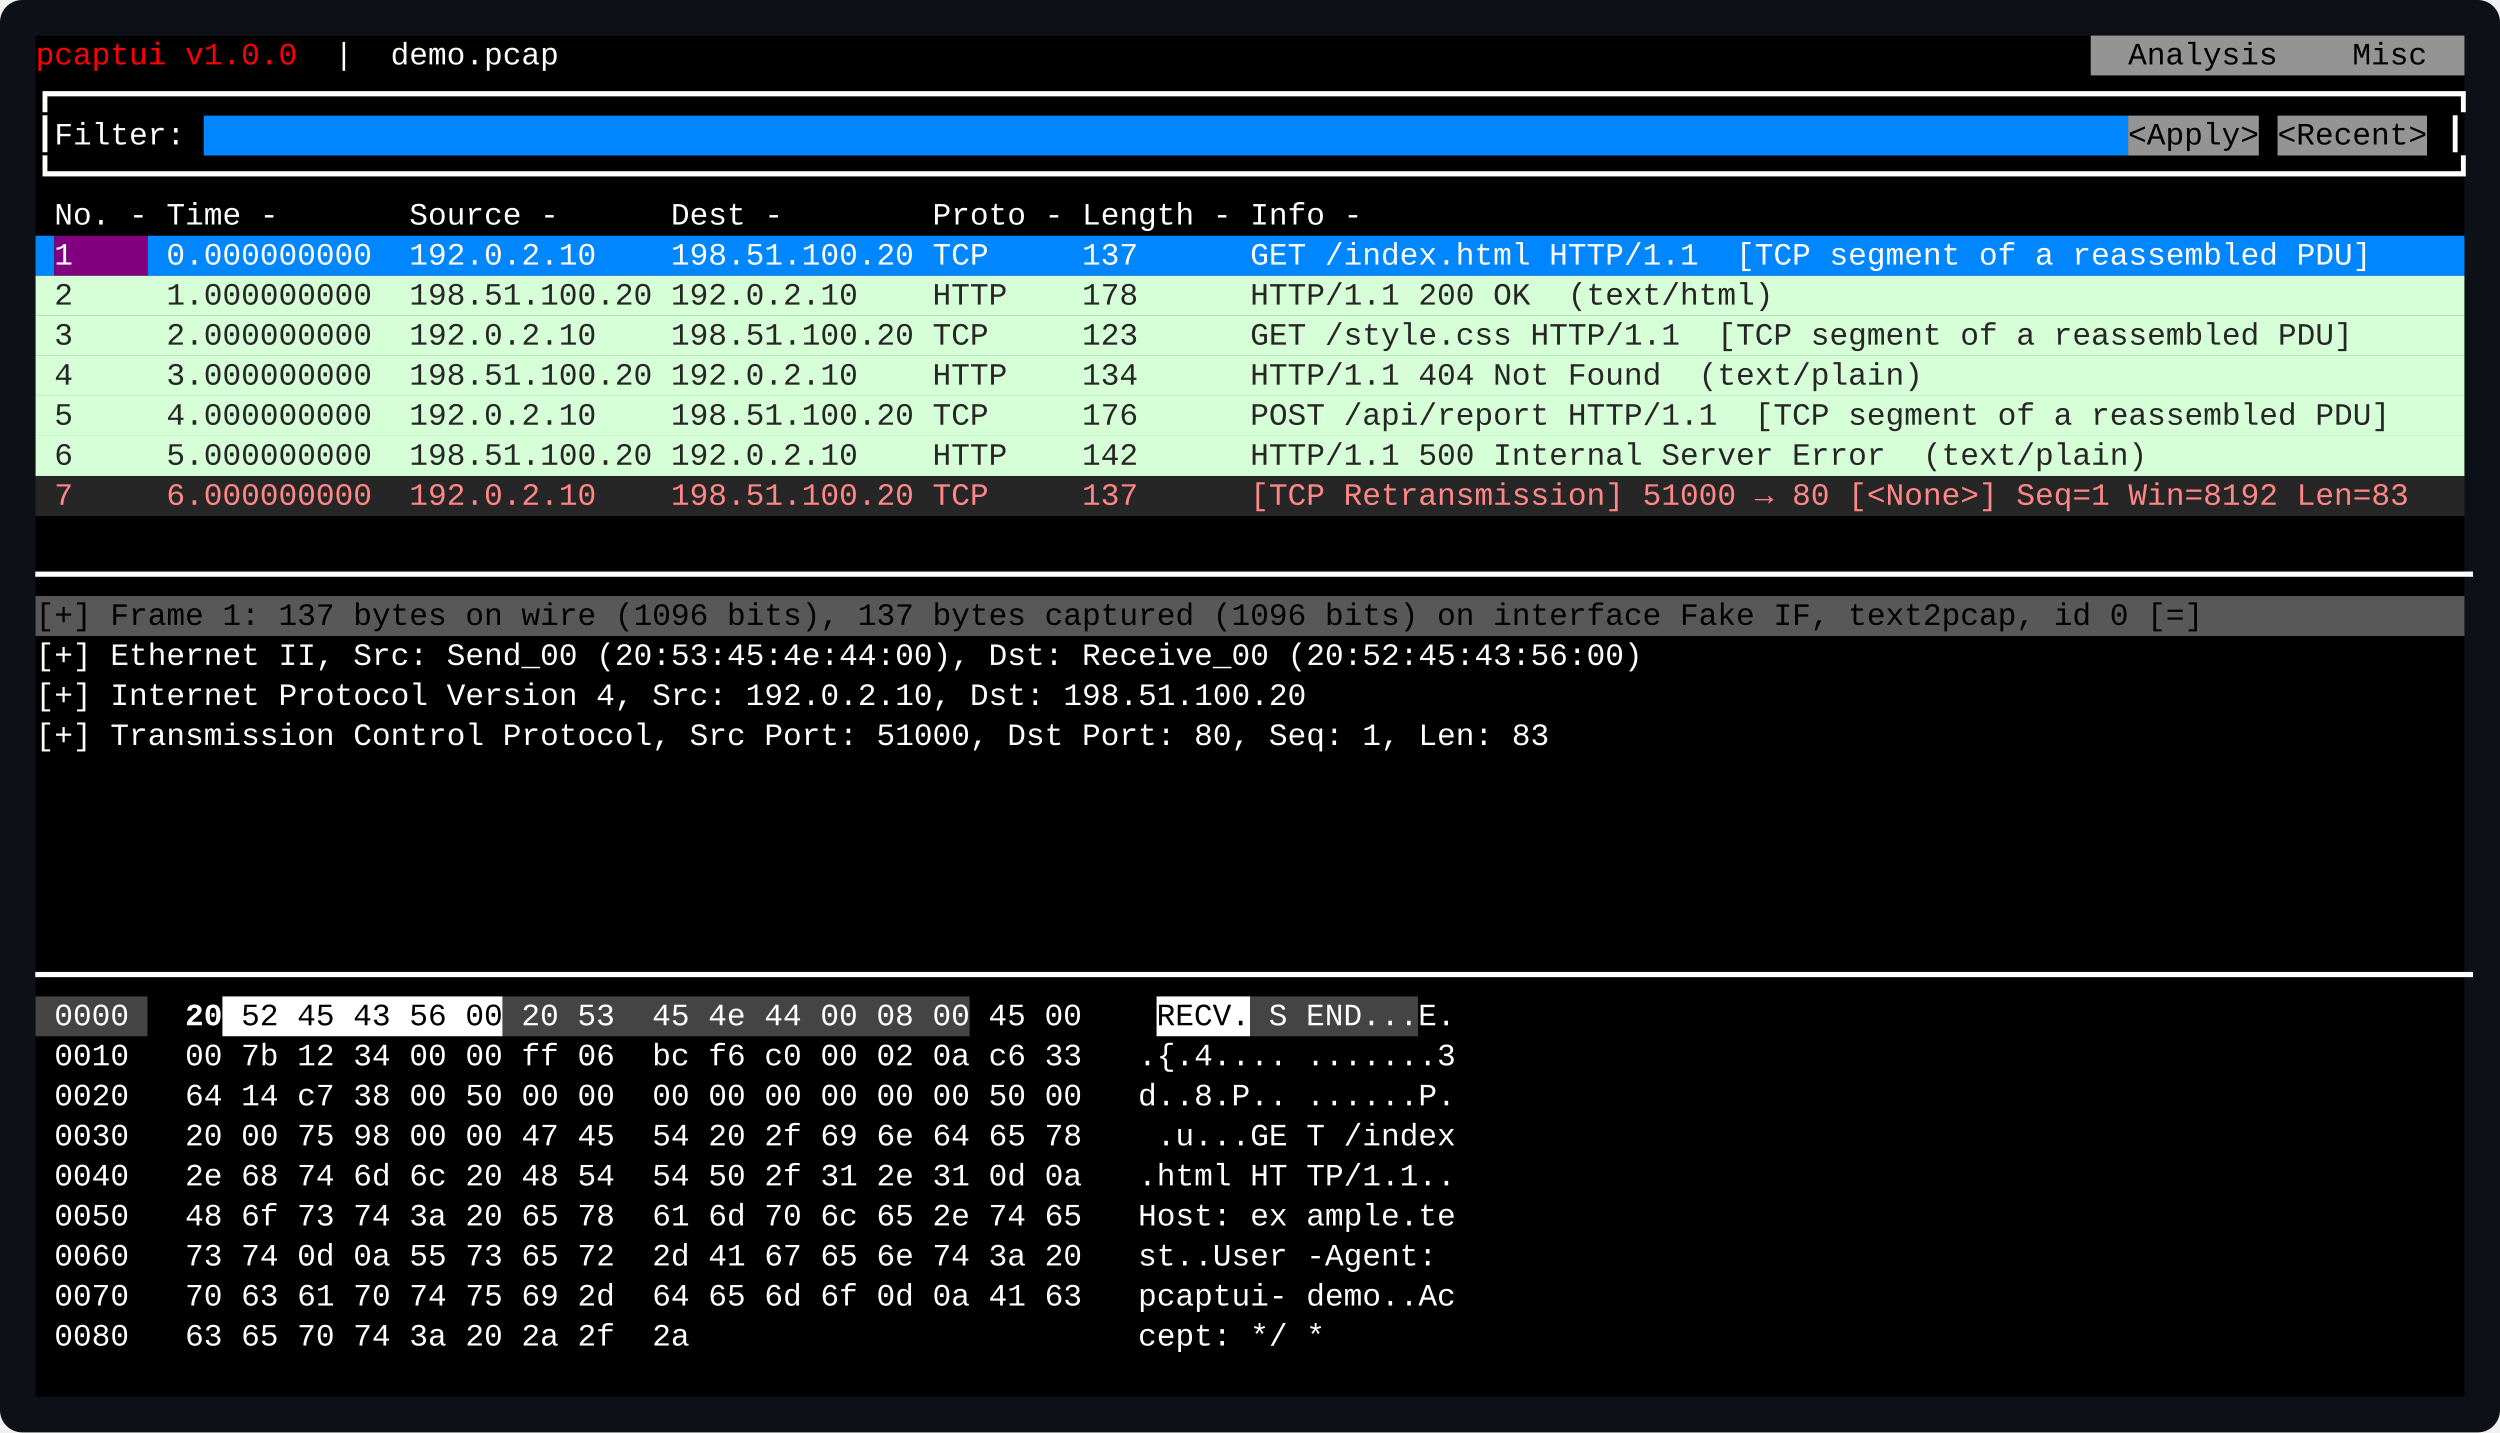
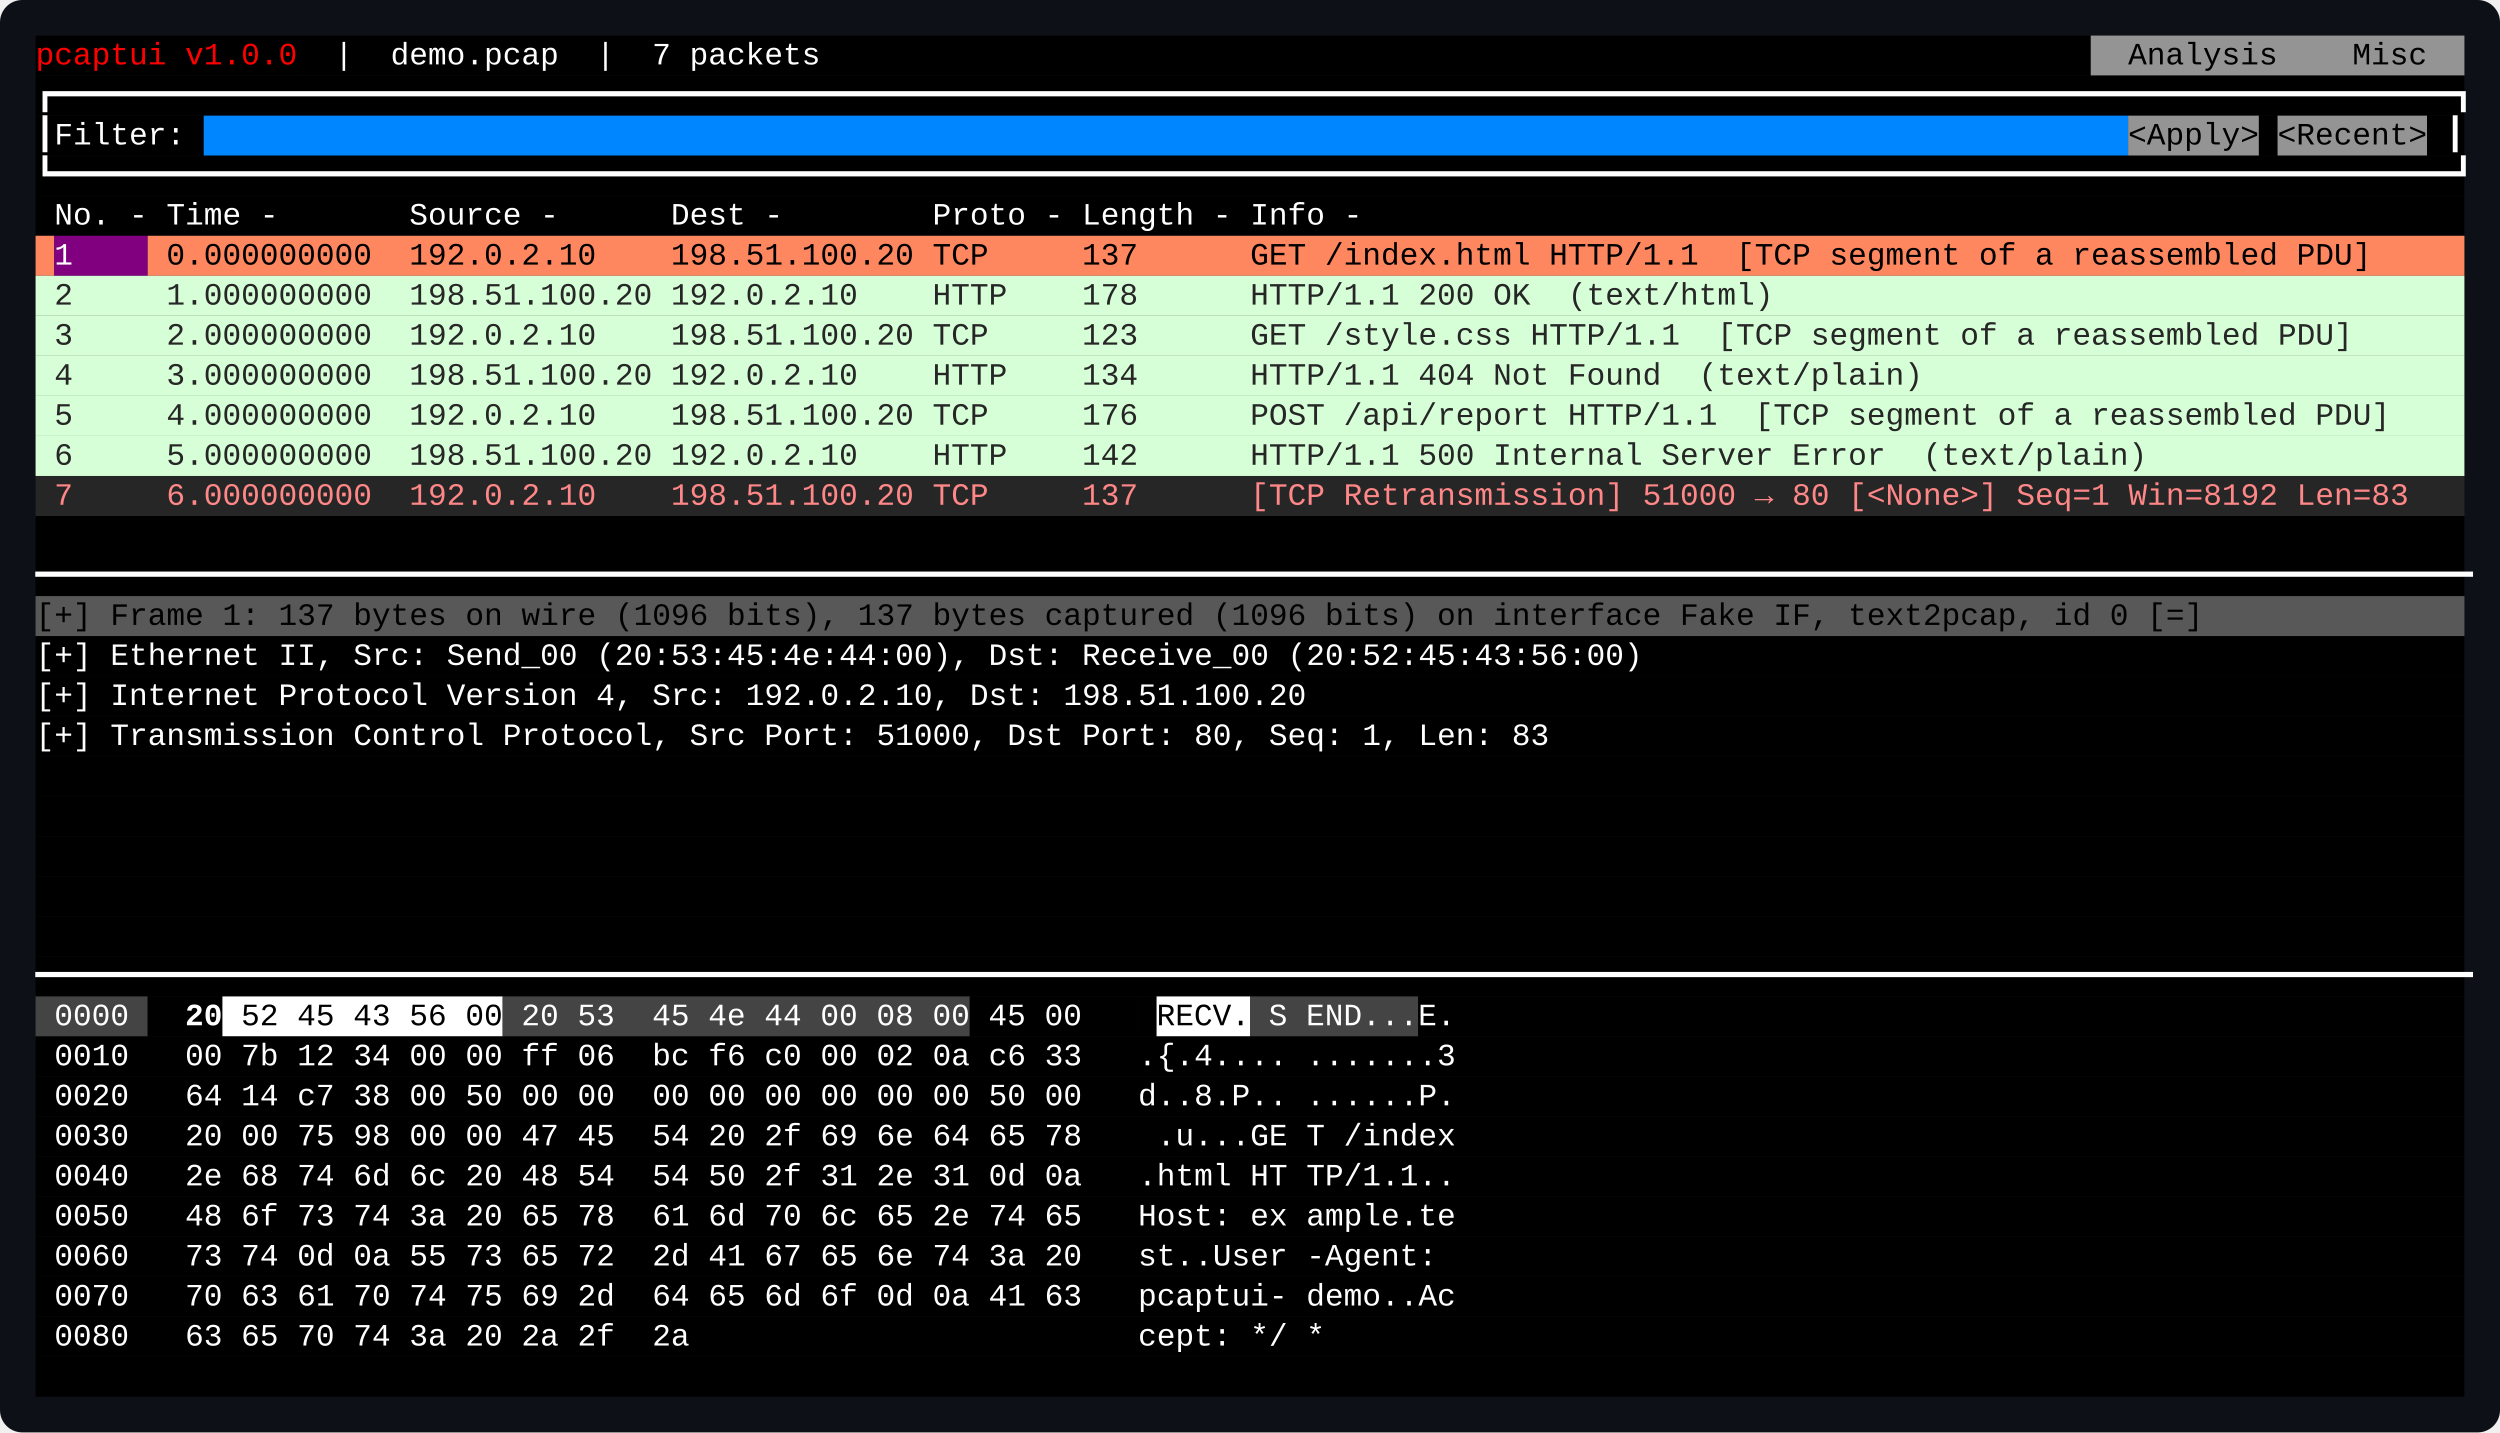
<svg xmlns="http://www.w3.org/2000/svg" viewBox="0 0 1124 644" width="1124" height="644" role="img">
  <rect width="1124" height="644" rx="10" fill="#0D1117" />
  <g font-family="ui-monospace, SFMono-Regular, Menlo, Consolas, 'Liberation Mono', monospace" font-size="14">
    <rect x="16.00" y="16.00" width="117.60" height="18.00" fill="#000000" />
    <rect x="133.60" y="16.00" width="806.40" height="18.00" fill="#000000" />
    <rect x="940.00" y="16.00" width="168.00" height="18.00" fill="#949494" />
    <rect x="16.00" y="34.00" width="1092.00" height="18.00" fill="#000000" />
    <rect x="16.00" y="52.00" width="75.60" height="18.00" fill="#000000" />
    <rect x="91.60" y="52.00" width="865.20" height="18.00" fill="#0087FF" />
    <rect x="956.80" y="52.00" width="58.80" height="18.00" fill="#949494" />
    <rect x="1015.60" y="52.00" width="8.40" height="18.00" fill="#000000" />
    <rect x="1024.00" y="52.00" width="67.20" height="18.00" fill="#949494" />
    <rect x="1091.20" y="52.00" width="16.80" height="18.00" fill="#000000" />
    <rect x="16.00" y="70.00" width="1092.00" height="18.00" fill="#000000" />
    <rect x="16.00" y="88.00" width="1092.00" height="18.00" fill="#000000" />
-     <rect x="16.00" y="106.00" width="8.40" height="18.00" fill="#0087FF" />
+     <rect x="16.00" y="106.00" width="8.40" height="18.00" fill="#FF875F" />
    <rect x="24.40" y="106.00" width="42.00" height="18.00" fill="#800080" />
-     <rect x="66.40" y="106.00" width="1041.60" height="18.00" fill="#0087FF" />
+     <rect x="66.40" y="106.00" width="1041.60" height="18.00" fill="#FF875F" />
    <rect x="16.00" y="124.00" width="1092.00" height="18.00" fill="#D7FFD7" />
    <rect x="16.00" y="142.00" width="1092.00" height="18.00" fill="#D7FFD7" />
    <rect x="16.00" y="160.00" width="1092.00" height="18.00" fill="#D7FFD7" />
    <rect x="16.00" y="178.00" width="1092.00" height="18.00" fill="#D7FFD7" />
    <rect x="16.00" y="196.00" width="1092.00" height="18.00" fill="#D7FFD7" />
    <rect x="16.00" y="214.00" width="1092.00" height="18.00" fill="#262626" />
    <rect x="16.00" y="232.00" width="1092.00" height="18.00" fill="#000000" />
    <rect x="16.00" y="250.00" width="1092.00" height="18.00" fill="#000000" />
    <rect x="16.00" y="268.00" width="1092.00" height="18.00" fill="#585858" />
    <rect x="16.00" y="286.00" width="1092.00" height="18.00" fill="#000000" />
    <rect x="16.00" y="304.00" width="1092.00" height="18.00" fill="#000000" />
    <rect x="16.00" y="322.00" width="1092.00" height="18.00" fill="#000000" />
    <rect x="16.00" y="340.00" width="1092.00" height="18.00" fill="#000000" />
    <rect x="16.00" y="358.00" width="1092.00" height="18.00" fill="#000000" />
    <rect x="16.00" y="376.00" width="1092.00" height="18.00" fill="#000000" />
    <rect x="16.00" y="394.00" width="1092.00" height="18.00" fill="#000000" />
    <rect x="16.00" y="412.00" width="1092.00" height="18.00" fill="#000000" />
    <rect x="16.00" y="430.00" width="1092.00" height="18.00" fill="#000000" />
    <rect x="16.00" y="448.00" width="50.40" height="18.00" fill="#444444" />
    <rect x="66.40" y="448.00" width="16.80" height="18.00" fill="#000000" />
    <rect x="83.20" y="448.00" width="16.80" height="18.00" fill="#000000" />
    <rect x="100.00" y="448.00" width="126.00" height="18.00" fill="#FFFFFF" />
    <rect x="226.00" y="448.00" width="210.00" height="18.00" fill="#444444" />
    <rect x="436.00" y="448.00" width="75.60" height="18.00" fill="#000000" />
    <rect x="511.60" y="448.00" width="8.40" height="18.00" fill="#000000" />
    <rect x="520.00" y="448.00" width="42.00" height="18.00" fill="#FFFFFF" />
    <rect x="562.00" y="448.00" width="75.60" height="18.00" fill="#444444" />
    <rect x="637.60" y="448.00" width="470.40" height="18.00" fill="#000000" />
    <rect x="16.00" y="466.00" width="1092.00" height="18.00" fill="#000000" />
    <rect x="16.00" y="484.00" width="1092.00" height="18.00" fill="#000000" />
    <rect x="16.00" y="502.00" width="1092.00" height="18.00" fill="#000000" />
    <rect x="16.00" y="520.00" width="1092.00" height="18.00" fill="#000000" />
    <rect x="16.00" y="538.00" width="1092.00" height="18.00" fill="#000000" />
    <rect x="16.00" y="556.00" width="1092.00" height="18.00" fill="#000000" />
    <rect x="16.00" y="574.00" width="1092.00" height="18.00" fill="#000000" />
    <rect x="16.00" y="592.00" width="1092.00" height="18.00" fill="#000000" />
    <rect x="16.00" y="610.00" width="1092.00" height="18.00" fill="#000000" />
    <text x="16.00" y="28.96" fill="#FF0000" xml:space="preserve">pcaptui v1.0.0</text>
-     <text x="133.60" y="28.96" fill="#FFFFFF" xml:space="preserve">  |  demo.pcap</text>
+     <text x="133.60" y="28.96" fill="#FFFFFF" xml:space="preserve">  |  demo.pcap  |  7 packets</text>
    <text x="940.00" y="28.96" fill="#000000" xml:space="preserve">  Analysis    Misc</text>
    <text x="16.00" y="46.96" fill="#FFFFFF" xml:space="preserve">┏━━━━━━━━━━━━━━━━━━━━━━━━━━━━━━━━━━━━━━━━━━━━━━━━━━━━━━━━━━━━━━━━━━━━━━━━━━━━━━━━━━━━━━━━━━━━━━━━━━━━━━━━━━━━━━━━━━━━━━━━━━━━━━━━┓</text>
    <text x="16.00" y="64.96" fill="#FFFFFF" xml:space="preserve">┃Filter:</text>
    <text x="956.80" y="64.96" fill="#000000" xml:space="preserve">&lt;Apply&gt;</text>
    <text x="1024.00" y="64.96" fill="#000000" xml:space="preserve">&lt;Recent&gt;</text>
    <text x="1091.20" y="64.96" fill="#FFFFFF" xml:space="preserve"> ┃</text>
    <text x="16.00" y="82.96" fill="#FFFFFF" xml:space="preserve">┗━━━━━━━━━━━━━━━━━━━━━━━━━━━━━━━━━━━━━━━━━━━━━━━━━━━━━━━━━━━━━━━━━━━━━━━━━━━━━━━━━━━━━━━━━━━━━━━━━━━━━━━━━━━━━━━━━━━━━━━━━━━━━━━━┛</text>
    <text x="16.00" y="100.96" fill="#FFFFFF" xml:space="preserve"> No. - Time -       Source -      Dest -        Proto - Length - Info -</text>
    <text x="24.40" y="118.96" fill="#FFFFFF" xml:space="preserve">1</text>
-     <text x="66.40" y="118.96" fill="#FFFFFF" xml:space="preserve"> 0.000000000  192.0.2.10    198.51.100.20 TCP     137      GET /index.html HTTP/1.1  [TCP segment of a reassembled PDU]</text>
+     <text x="66.40" y="118.96" fill="#000000" xml:space="preserve"> 0.000000000  192.0.2.10    198.51.100.20 TCP     137      GET /index.html HTTP/1.1  [TCP segment of a reassembled PDU]</text>
    <text x="16.00" y="136.96" fill="#262626" xml:space="preserve"> 2     1.000000000  198.51.100.20 192.0.2.10    HTTP    178      HTTP/1.1 200 OK  (text/html)</text>
    <text x="16.00" y="154.96" fill="#262626" xml:space="preserve"> 3     2.000000000  192.0.2.10    198.51.100.20 TCP     123      GET /style.css HTTP/1.1  [TCP segment of a reassembled PDU]</text>
    <text x="16.00" y="172.96" fill="#262626" xml:space="preserve"> 4     3.000000000  198.51.100.20 192.0.2.10    HTTP    134      HTTP/1.1 404 Not Found  (text/plain)</text>
    <text x="16.00" y="190.96" fill="#262626" xml:space="preserve"> 5     4.000000000  192.0.2.10    198.51.100.20 TCP     176      POST /api/report HTTP/1.1  [TCP segment of a reassembled PDU]</text>
    <text x="16.00" y="208.96" fill="#262626" xml:space="preserve"> 6     5.000000000  198.51.100.20 192.0.2.10    HTTP    142      HTTP/1.1 500 Internal Server Error  (text/plain)</text>
    <text x="16.00" y="226.96" fill="#FF8787" xml:space="preserve"> 7     6.000000000  192.0.2.10    198.51.100.20 TCP     137      [TCP Retransmission] 51000 → 80 [&lt;None&gt;] Seq=1 Win=8192 Len=83</text>
    <text x="16.00" y="262.96" fill="#FFFFFF" xml:space="preserve">━━━━━━━━━━━━━━━━━━━━━━━━━━━━━━━━━━━━━━━━━━━━━━━━━━━━━━━━━━━━━━━━━━━━━━━━━━━━━━━━━━━━━━━━━━━━━━━━━━━━━━━━━━━━━━━━━━━━━━━━━━━━━━━━━━</text>
    <text x="16.00" y="280.96" fill="#000000" xml:space="preserve">[+] Frame 1: 137 bytes on wire (1096 bits), 137 bytes captured (1096 bits) on interface Fake IF, text2pcap, id 0 [=]</text>
    <text x="16.00" y="298.96" fill="#FFFFFF" xml:space="preserve">[+] Ethernet II, Src: Send_00 (20:53:45:4e:44:00), Dst: Receive_00 (20:52:45:43:56:00)</text>
    <text x="16.00" y="316.96" fill="#FFFFFF" xml:space="preserve">[+] Internet Protocol Version 4, Src: 192.0.2.10, Dst: 198.51.100.20</text>
    <text x="16.00" y="334.96" fill="#FFFFFF" xml:space="preserve">[+] Transmission Control Protocol, Src Port: 51000, Dst Port: 80, Seq: 1, Len: 83</text>
    <text x="16.00" y="442.96" fill="#FFFFFF" xml:space="preserve">━━━━━━━━━━━━━━━━━━━━━━━━━━━━━━━━━━━━━━━━━━━━━━━━━━━━━━━━━━━━━━━━━━━━━━━━━━━━━━━━━━━━━━━━━━━━━━━━━━━━━━━━━━━━━━━━━━━━━━━━━━━━━━━━━━</text>
    <text x="16.00" y="460.96" fill="#FFFFFF" xml:space="preserve"> 0000</text>
    <text x="83.20" y="460.96" fill="#FFFFFF" font-weight="700" xml:space="preserve">20</text>
    <text x="100.00" y="460.96" fill="#000000" xml:space="preserve"> 52 45 43 56 00</text>
    <text x="226.00" y="460.96" fill="#FFFFFF" xml:space="preserve"> 20 53  45 4e 44 00 08 00</text>
    <text x="436.00" y="460.96" fill="#FFFFFF" xml:space="preserve"> 45 00</text>
    <text x="520.00" y="460.96" fill="#000000" xml:space="preserve">RECV.</text>
    <text x="562.00" y="460.96" fill="#FFFFFF" xml:space="preserve"> S END...</text>
    <text x="637.60" y="460.96" fill="#FFFFFF" xml:space="preserve">E.</text>
    <text x="16.00" y="478.96" fill="#FFFFFF" xml:space="preserve"> 0010   00 7b 12 34 00 00 ff 06  bc f6 c0 00 02 0a c6 33   .{.4.... .......3</text>
    <text x="16.00" y="496.96" fill="#FFFFFF" xml:space="preserve"> 0020   64 14 c7 38 00 50 00 00  00 00 00 00 00 00 50 00   d..8.P.. ......P.</text>
    <text x="16.00" y="514.96" fill="#FFFFFF" xml:space="preserve"> 0030   20 00 75 98 00 00 47 45  54 20 2f 69 6e 64 65 78    .u...GE T /index</text>
    <text x="16.00" y="532.96" fill="#FFFFFF" xml:space="preserve"> 0040   2e 68 74 6d 6c 20 48 54  54 50 2f 31 2e 31 0d 0a   .html HT TP/1.1..</text>
    <text x="16.00" y="550.96" fill="#FFFFFF" xml:space="preserve"> 0050   48 6f 73 74 3a 20 65 78  61 6d 70 6c 65 2e 74 65   Host: ex ample.te</text>
    <text x="16.00" y="568.96" fill="#FFFFFF" xml:space="preserve"> 0060   73 74 0d 0a 55 73 65 72  2d 41 67 65 6e 74 3a 20   st..User -Agent:</text>
    <text x="16.00" y="586.96" fill="#FFFFFF" xml:space="preserve"> 0070   70 63 61 70 74 75 69 2d  64 65 6d 6f 0d 0a 41 63   pcaptui- demo..Ac</text>
    <text x="16.00" y="604.96" fill="#FFFFFF" xml:space="preserve"> 0080   63 65 70 74 3a 20 2a 2f  2a                        cept: */ *</text>
  </g>
</svg>
